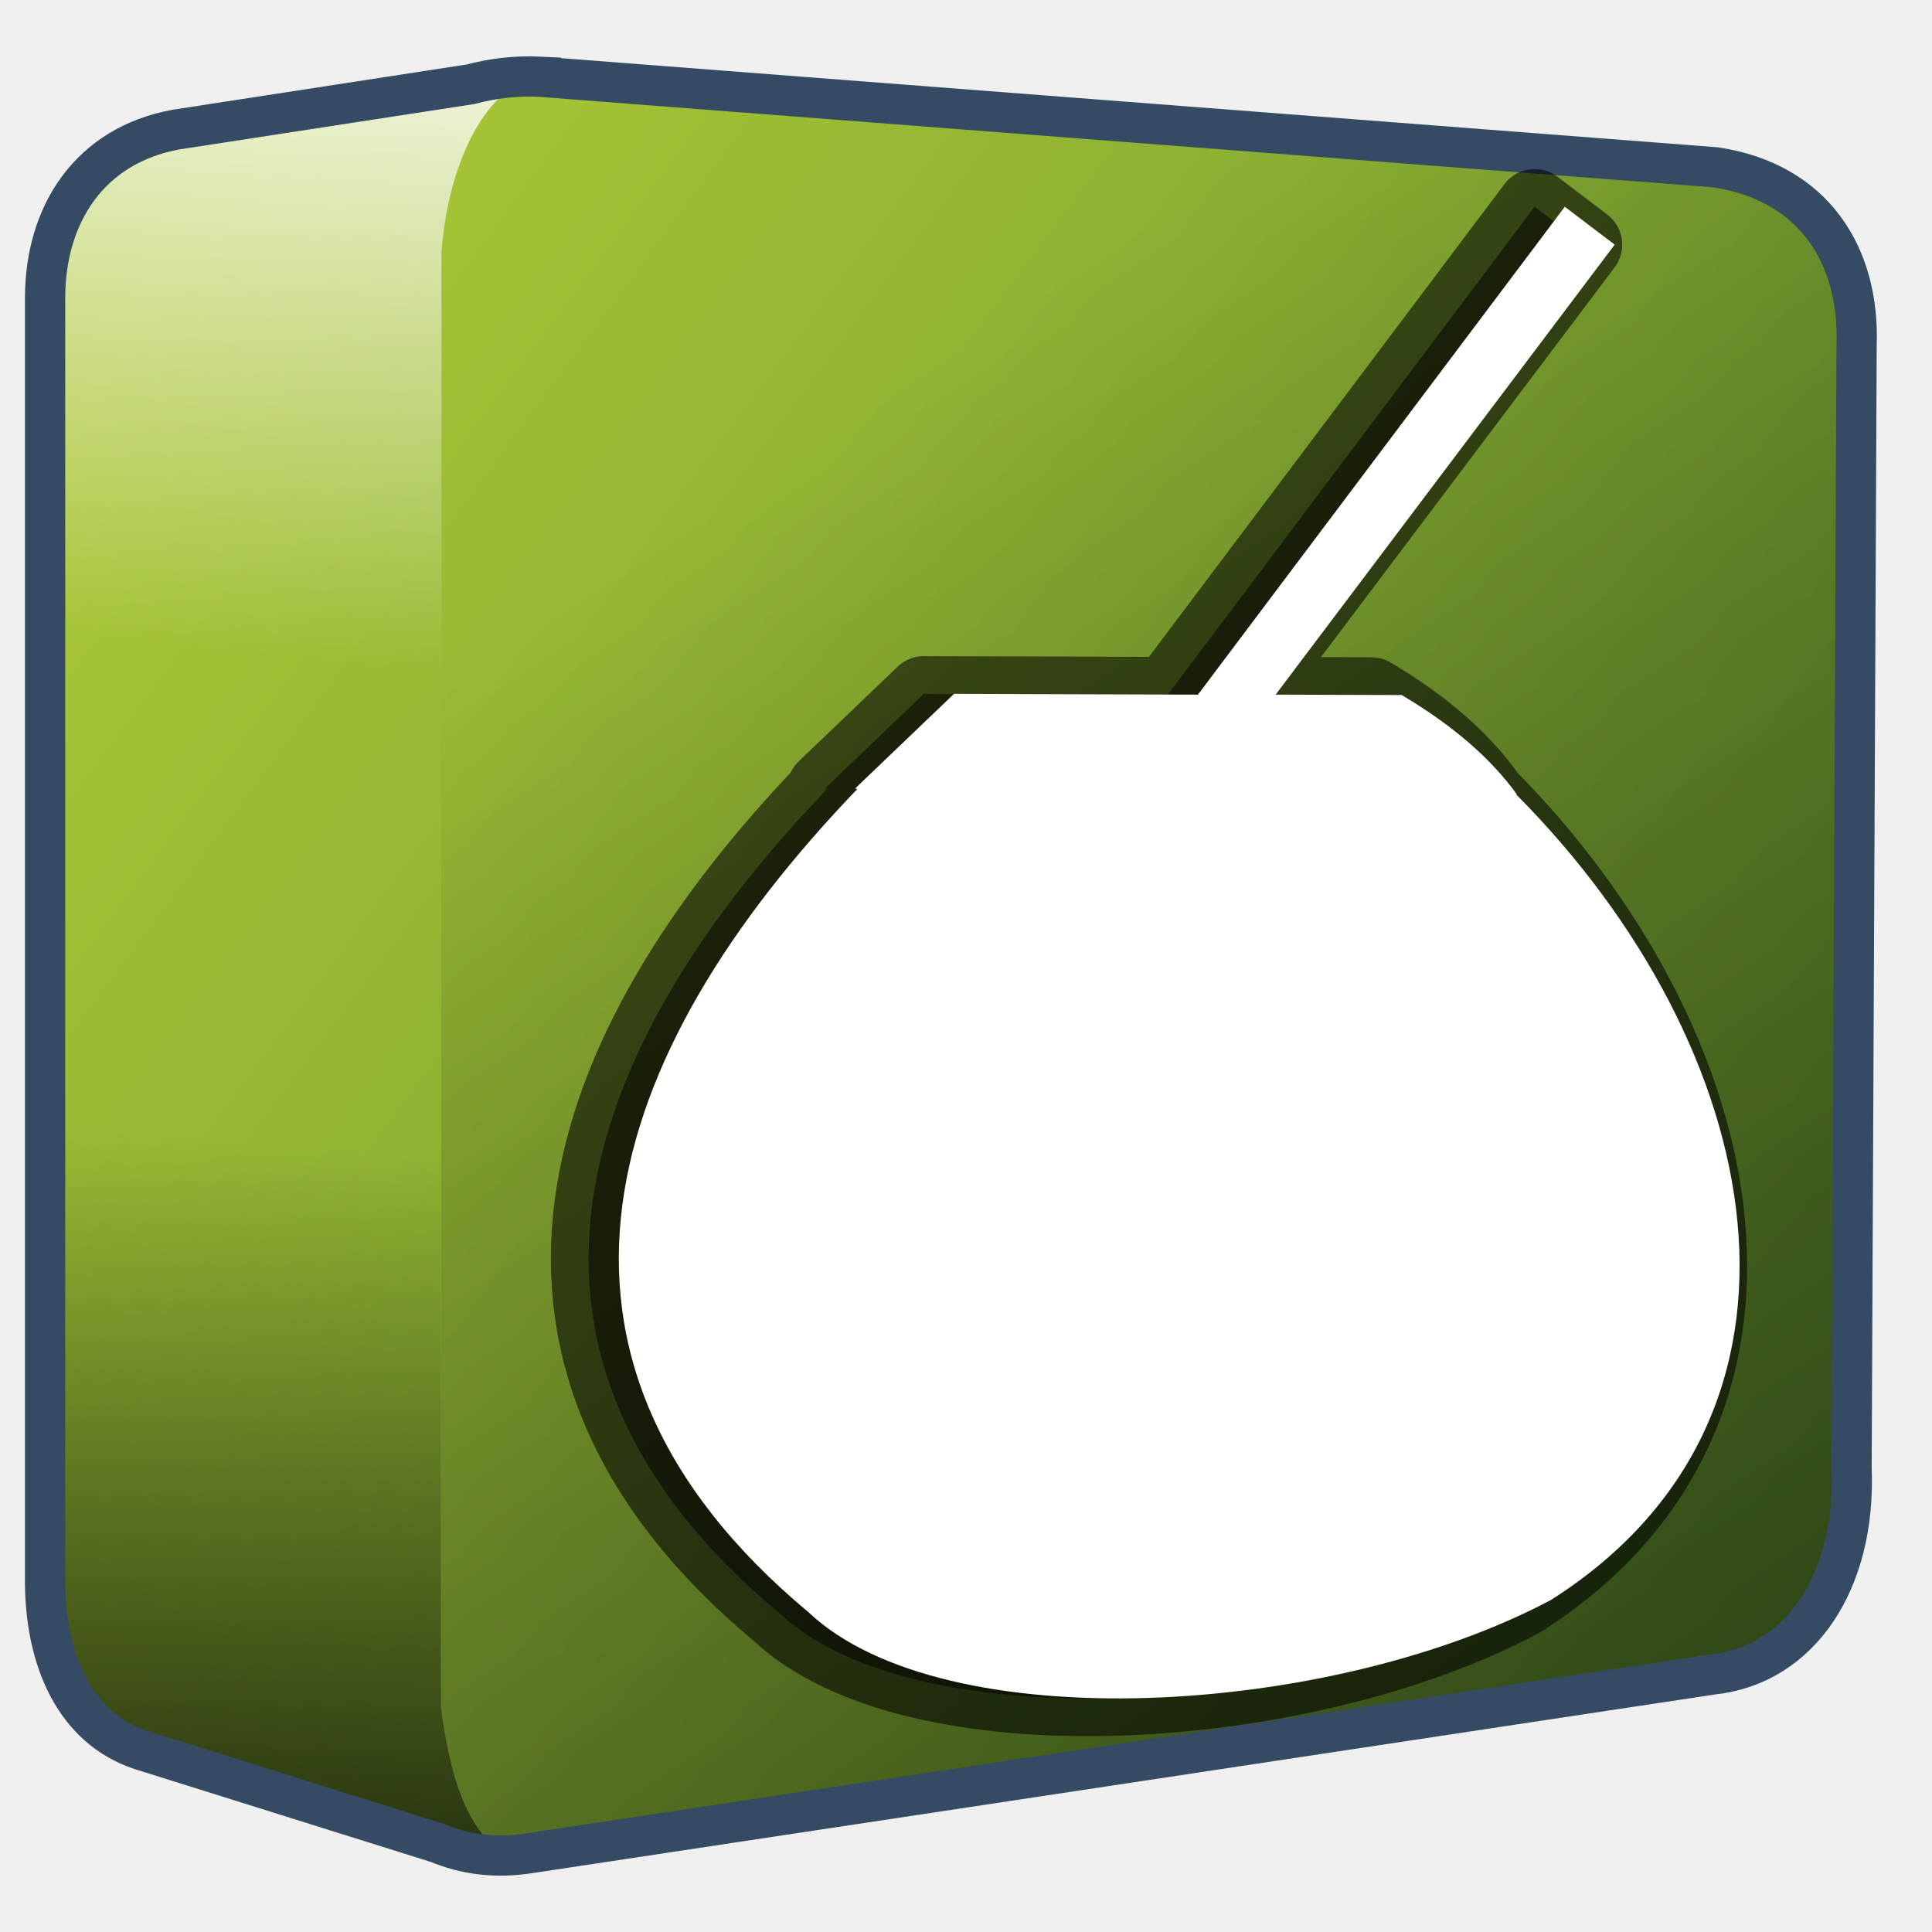
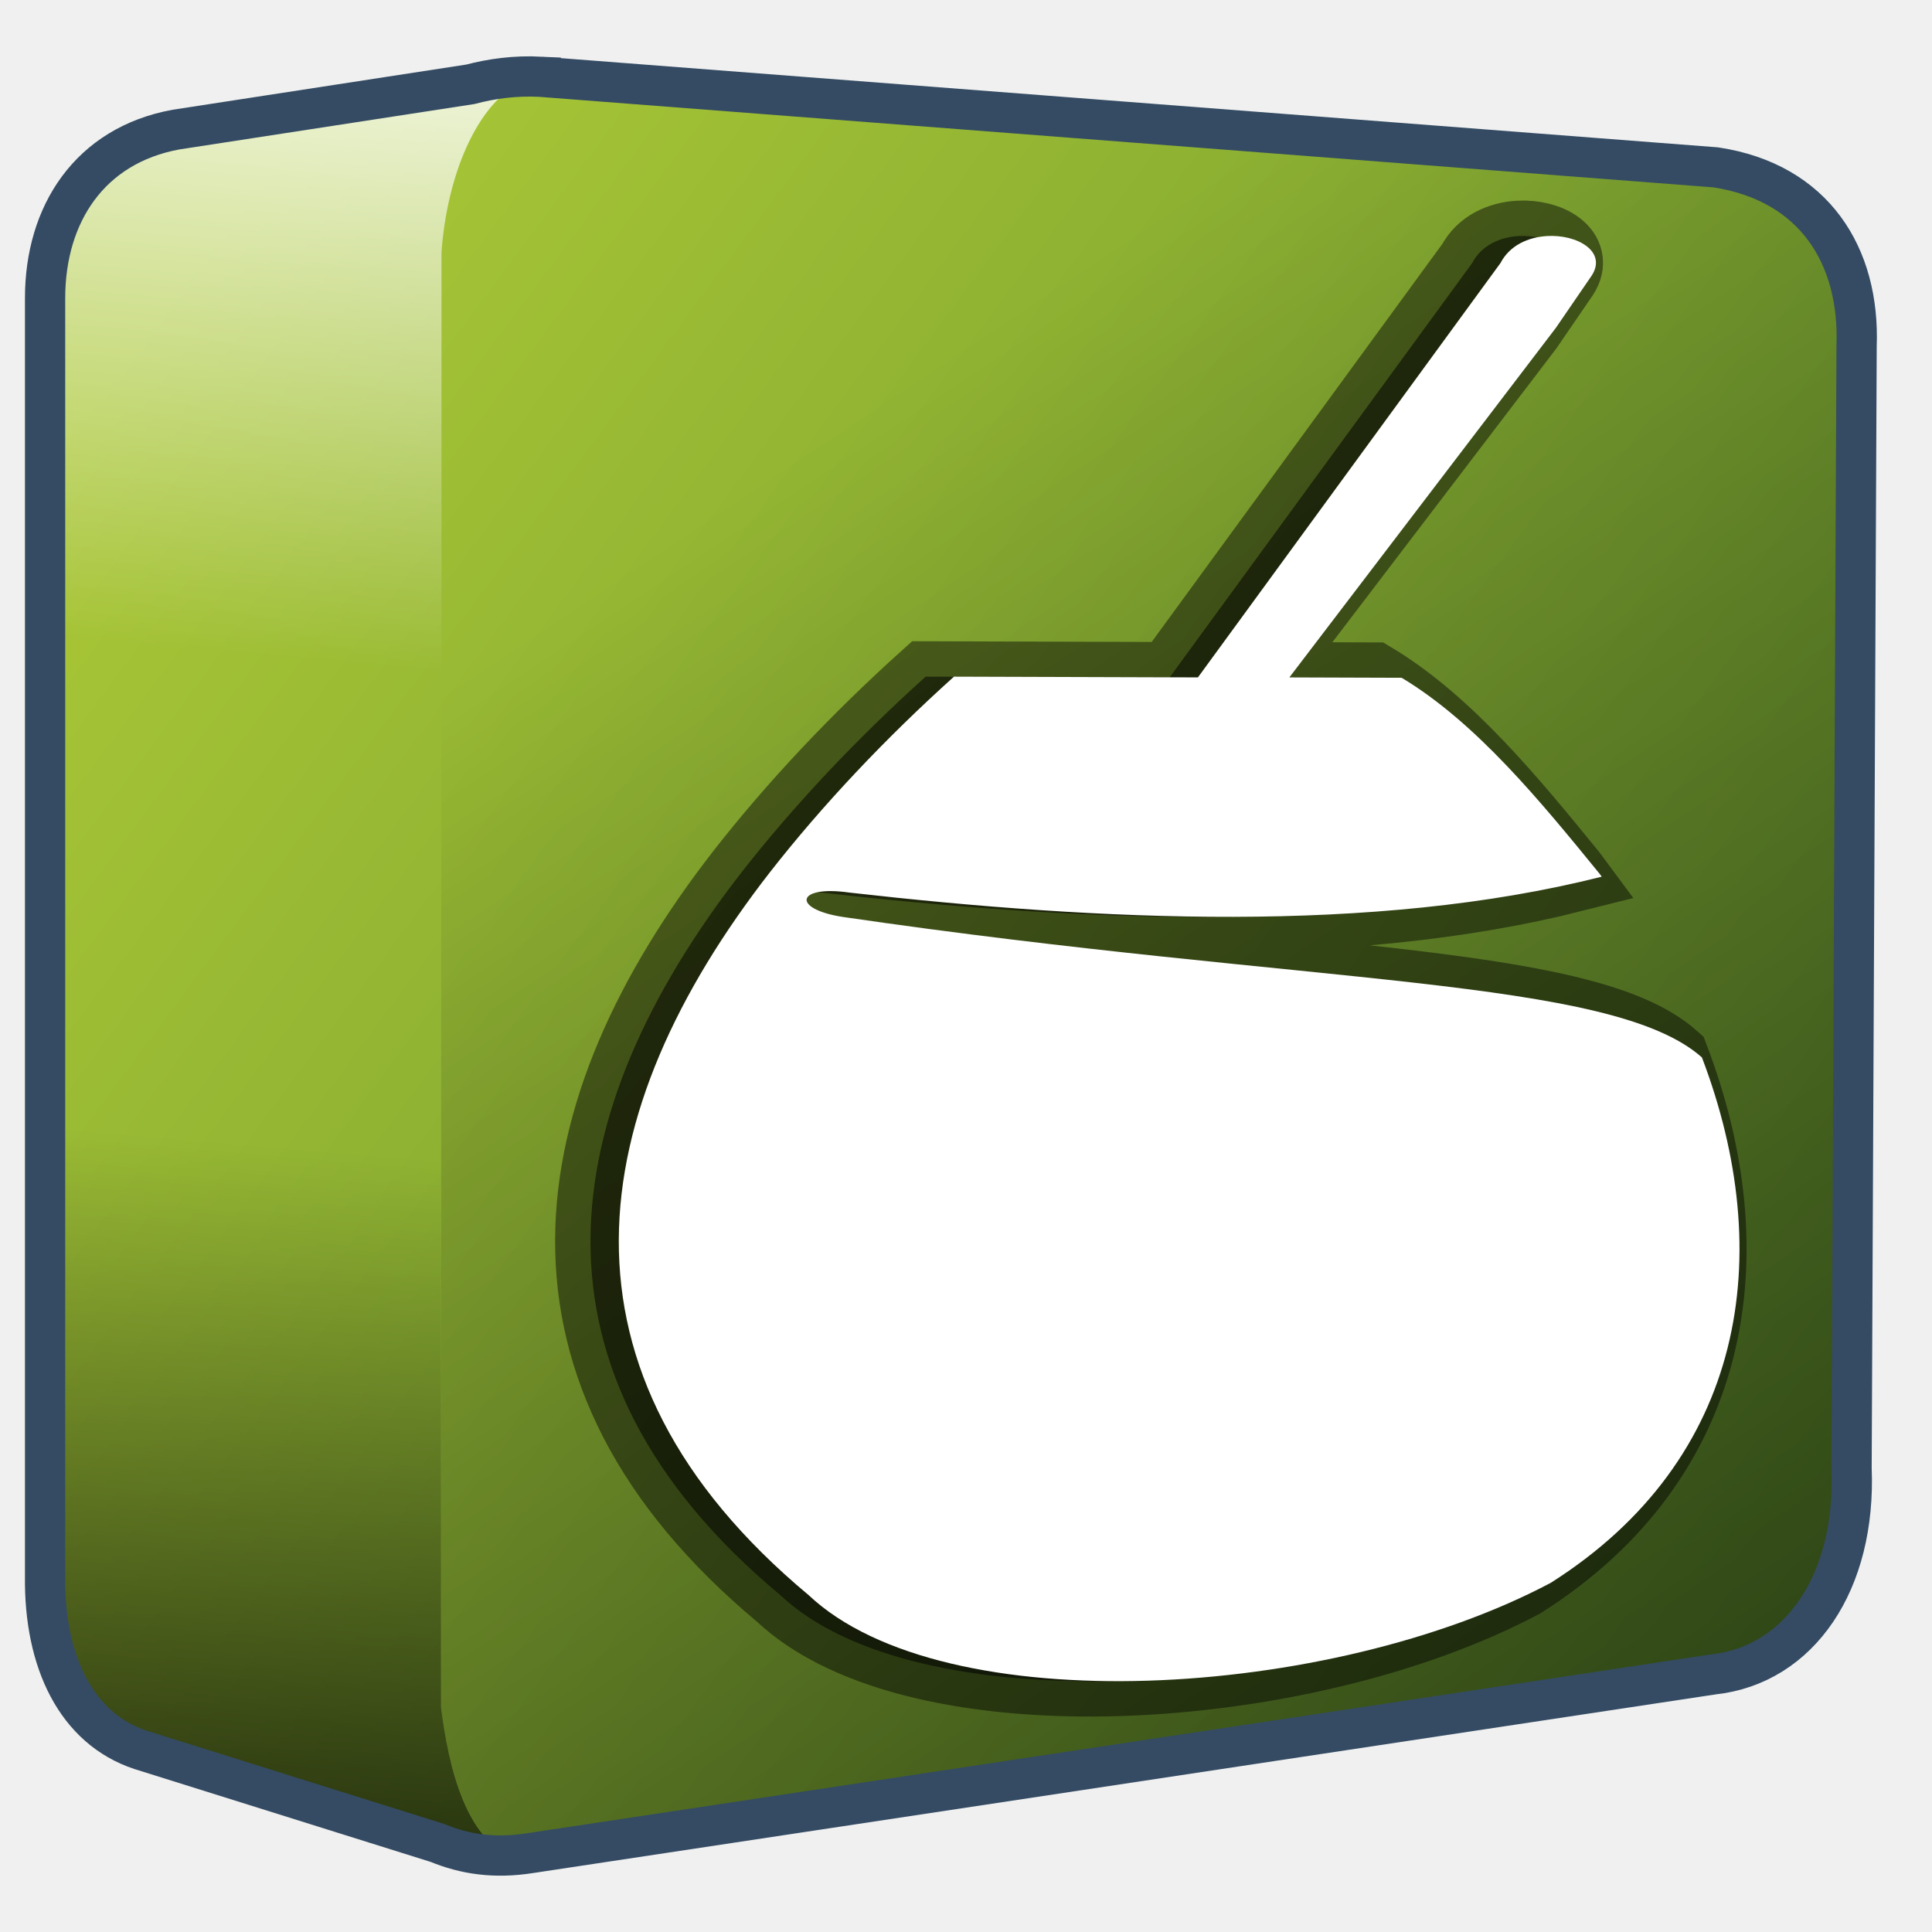
- <svg xmlns="http://www.w3.org/2000/svg" xmlns:xlink="http://www.w3.org/1999/xlink" width="128" height="128" id="svg6934" version="1.0">
+ <svg xmlns="http://www.w3.org/2000/svg" xmlns:xlink="http://www.w3.org/1999/xlink" width="136.533" height="136.533" id="svg6934" version="1.0">
  <defs id="defs6936">
    <linearGradient xlink:href="#linearGradient5316-39" id="linearGradient31113" gradientUnits="userSpaceOnUse" gradientTransform="translate(-112.7866,-33.91079)" x1="275.291" y1="1103.735" x2="275.291" y2="1121.616" />
    <linearGradient id="linearGradient5316-39">
      <stop style="stop-color:#aac736;stop-opacity:1;" offset="0" id="stop5320-84" />
      <stop style="stop-color:#5d8b2c;stop-opacity:1;" offset="1" id="stop5322-5" />
    </linearGradient>
    <linearGradient xlink:href="#linearGradient5165-7-9-8-2-1" id="linearGradient31115" gradientUnits="userSpaceOnUse" gradientTransform="translate(-112.7866,-33.91079)" x1="275.291" y1="1094.01" x2="275.291" y2="1117.152" />
    <linearGradient id="linearGradient5165-7-9-8-2-1">
      <stop id="stop5167-4-8-6-9-4" style="stop-color:#ffffff;stop-opacity:1" offset="0" />
      <stop id="stop5169-5-5-2-9-90" style="stop-color:#ffffff;stop-opacity:0" offset="1" />
    </linearGradient>
    <linearGradient xlink:href="#linearGradient5316-39" id="linearGradient31117" gradientUnits="userSpaceOnUse" gradientTransform="translate(-112.7866,-33.91079)" x1="280.654" y1="1100.665" x2="292.696" y2="1118.873" />
    <linearGradient xlink:href="#linearGradient5344-4" id="linearGradient31119" gradientUnits="userSpaceOnUse" gradientTransform="translate(-112.7866,-33.91079)" x1="317.945" y1="1142.476" x2="283.82" y2="1103.801" />
    <linearGradient id="linearGradient5344-4">
      <stop style="stop-color:#000000;stop-opacity:1;" offset="0" id="stop5346-96" />
      <stop style="stop-color:#000000;stop-opacity:0;" offset="1" id="stop5348-31" />
    </linearGradient>
    <linearGradient xlink:href="#linearGradient5344-4" id="linearGradient3133" gradientUnits="userSpaceOnUse" gradientTransform="matrix(5.334059,0,0,5.334059,-1451.533,-5864.53)" x1="317.945" y1="1142.476" x2="283.82" y2="1103.801" />
    <linearGradient xlink:href="#linearGradient5316-39" id="linearGradient3136" gradientUnits="userSpaceOnUse" gradientTransform="matrix(5.334059,0,0,5.334059,-1451.533,-5864.53)" x1="280.654" y1="1100.665" x2="292.696" y2="1118.873" />
    <linearGradient xlink:href="#linearGradient5165-7-9-8-2-1" id="linearGradient3139" gradientUnits="userSpaceOnUse" gradientTransform="matrix(5.334059,0,0,5.334059,-1451.533,-5864.53)" x1="275.291" y1="1094.01" x2="275.291" y2="1117.152" />
    <linearGradient xlink:href="#linearGradient5316-39" id="linearGradient3142" gradientUnits="userSpaceOnUse" gradientTransform="matrix(5.334059,0,0,5.334059,-1451.533,-5864.53)" x1="275.291" y1="1103.735" x2="275.291" y2="1121.616" />
-     <linearGradient xlink:href="#linearGradient5344" id="linearGradient3105" x1="7.953" y1="2.242" x2="13.667" y2="-64.465" gradientUnits="userSpaceOnUse" gradientTransform="translate(-4.0351795e-8,140)" />
+     <linearGradient xlink:href="#linearGradient5344" id="linearGradient3105" x1="7.953" y1="2.242" x2="13.667" y2="-64.465" gradientUnits="userSpaceOnUse" gradientTransform="matrix(1.066667,0,0,1.066667,-4.3041915e-8,149.3333)" />
    <linearGradient id="linearGradient5344">
      <stop style="stop-color:#000000;stop-opacity:1;" offset="0" id="stop5346" />
      <stop style="stop-color:#000000;stop-opacity:0;" offset="1" id="stop5348" />
    </linearGradient>
-     <linearGradient xlink:href="#linearGradient5165-7-9-8-2" id="linearGradient3103" x1="22.934" y1="-144.768" x2="18.619" y2="-96.332" gradientUnits="userSpaceOnUse" gradientTransform="translate(-4.0351795e-8,140)" />
+     <linearGradient xlink:href="#linearGradient5165-7-9-8-2" id="linearGradient3103" x1="22.934" y1="-144.768" x2="18.619" y2="-96.332" gradientUnits="userSpaceOnUse" gradientTransform="matrix(1.066667,0,0,1.066667,-4.3041915e-8,149.3333)" />
    <linearGradient id="linearGradient5165-7-9-8-2">
      <stop id="stop5167-4-8-6-9" style="stop-color:#ffffff;stop-opacity:1" offset="0" />
      <stop id="stop5169-5-5-2-9" style="stop-color:#ffffff;stop-opacity:0" offset="1" />
    </linearGradient>
-     <linearGradient xlink:href="#linearGradient5344" id="linearGradient3107" gradientUnits="userSpaceOnUse" gradientTransform="matrix(5.334064,0,0,5.334064,-1451.48,-5864.557)" x1="305.234" y1="1137.068" x2="283.351" y2="1104.202" />
+     <linearGradient xlink:href="#linearGradient5344" id="linearGradient3107" gradientUnits="userSpaceOnUse" gradientTransform="matrix(5.689668,0,0,5.689668,-1548.245,-6255.528)" x1="305.234" y1="1137.068" x2="283.351" y2="1104.202" />
    <linearGradient id="linearGradient3069">
      <stop style="stop-color:#000000;stop-opacity:1;" offset="0" id="stop3071" />
      <stop style="stop-color:#000000;stop-opacity:0;" offset="1" id="stop3073" />
    </linearGradient>
    <linearGradient xlink:href="#linearGradient14753-0" id="linearGradient6334" gradientUnits="userSpaceOnUse" gradientTransform="matrix(2.666665,0,0,2.666665,-1276.412,-2513.194)" x1="490.625" y1="954.612" x2="541.625" y2="962.612" />
    <linearGradient id="linearGradient14753-0">
      <stop style="stop-color:#ffffff;stop-opacity:1;" offset="0" id="stop14755-1" />
      <stop style="stop-color:#000000;stop-opacity:1;" offset="1" id="stop14757-7" />
    </linearGradient>
    <linearGradient xlink:href="#linearGradient14753-0" id="linearGradient6337" gradientUnits="userSpaceOnUse" gradientTransform="matrix(2.666665,0,0,2.666665,-1270.402,-2513.194)" x1="500.543" y1="947.931" x2="510.089" y2="961.543" />
    <linearGradient id="linearGradient3108">
      <stop style="stop-color:#ffffff;stop-opacity:1;" offset="0" id="stop3110" />
      <stop style="stop-color:#000000;stop-opacity:1;" offset="1" id="stop3112" />
    </linearGradient>
    <linearGradient xlink:href="#linearGradient14705-0" id="linearGradient6340" gradientUnits="userSpaceOnUse" gradientTransform="matrix(2.666665,0,0,2.666665,-1294.019,-1580.816)" x1="501.25" y1="961.112" x2="501.25" y2="977.987" />
    <linearGradient id="linearGradient14705-0">
      <stop style="stop-color:#e9b551;stop-opacity:1;" offset="0" id="stop14707-7" />
      <stop style="stop-color:#b48739;stop-opacity:1;" offset="1" id="stop14709-0" />
    </linearGradient>
    <linearGradient y2="977.987" x2="501.25" y1="961.112" x1="501.25" gradientTransform="matrix(2.666665,0,0,2.666665,-1276.412,-2513.194)" gradientUnits="userSpaceOnUse" id="linearGradient3121" xlink:href="#linearGradient14705-0" />
-     <linearGradient xlink:href="#linearGradient5316-39" id="linearGradient4454" x1="6.596" y1="25.087" x2="117.487" y2="107.414" gradientUnits="userSpaceOnUse" />
+     <linearGradient xlink:href="#linearGradient5316-39" id="linearGradient4454" x1="6.596" y1="25.087" x2="117.487" y2="107.414" gradientUnits="userSpaceOnUse" gradientTransform="scale(1.066667)" />
  </defs>
  <g id="layer1">
-     <path style="fill:url(#linearGradient4454);fill-opacity:1;fill-rule:evenodd;stroke:none" d="m 34.219,5.063 c -1.329,0.055 -2.551,0.28 -3.656,0.625 l -18.344,2.719 -0.5,0 0,0.188 C 6.003,9.643 3.062,14.186 3.062,19.75 l 0,84.687 c -0.07,5.652 2.05,10.095 6.312,11.5 l 18.969,5.938 c 0.021,0.01 0.042,0.021 0.062,0.031 1.893,0.909 4.164,1.232 6.781,0.812 l 78.281,-11.812 c 5.721,-0.62 9.467,-6.064 9.156,-13.625 l 0.406,-74.281 c 0.222,-5.965 -2.802,-10.976 -9.344,-11.969 l -77.844,-5.938 c -0.556,-0.027 -1.103,-0.053 -1.625,-0.031 z" id="path30949" />
-     <path style="fill:url(#linearGradient3107);fill-rule:evenodd;stroke:none" d="M 29.25,16.719 29.219,113.125 c 0.449,3.458 1.408,8.125 4.344,9.75 0.527,-0.023 1.068,-0.067 1.625,-0.156 l 78.281,-11.812 c 5.721,-0.62 9.467,-6.064 9.156,-13.625 l 0.406,-74.281 c 0.222,-5.965 -2.802,-10.976 -9.344,-11.969 L 37.678,5.234 C 33.707,4.813 29.263,10.014 29.25,16.719 z M 30.156,122.5 c 0.648,0.172 1.315,0.326 2.031,0.375 z" id="path30953" />
-     <path style="fill:url(#linearGradient3103);fill-rule:evenodd;stroke:none;display:inline" d="m 34.781,5.313 -22.562,3.094 -0.5,0 0,0.188 C 6.003,9.643 3.062,14.186 3.062,19.75 l 0,25 26.188,0 0,-28.031 c 0.347,-4.917 2.274,-9.964 5.531,-11.406 z" id="path3073" />
-     <path style="fill:url(#linearGradient3105);fill-rule:evenodd;stroke:none;display:inline" d="m 3.062,68.406 0,36.031 c -0.07,5.652 2.05,10.095 6.312,11.5 l 17.656,6.031 7.5,1.312 c -3.711,-1.045 -4.817,-6.341 -5.312,-10.156 l 0,-44.719 -26.156,0 z" id="path3081" />
-     <path id="path30957" d="m 35.825,5.084 c -1.734,-0.085 -3.268,0.133 -4.667,0.501 L 11.655,8.586 c -5.715,1.049 -8.668,5.604 -8.668,11.168 l 0,84.678 c -0.07,5.652 2.072,10.097 6.334,11.502 l 19.669,6.167 c 1.792,0.74 3.775,1.051 6.168,0.667 l 78.344,-11.835 c 5.721,-0.619 9.478,-6.107 9.168,-13.668 l 0.333,-74.344 c 0.222,-5.965 -2.793,-10.842 -9.335,-11.835 L 35.825,5.086 z" style="fill:none;stroke:#344b63;stroke-width:2.667;stroke-linecap:butt;stroke-linejoin:miter;stroke-miterlimit:4;stroke-opacity:1;stroke-dasharray:none;display:inline" />
-     <path id="path4456" d="m 101.672,13.699 -24.306,32.322 -16.161,-0.051 -6.557,6.275 c 0.05,0.011 0.103,0.015 0.154,0.026 -16.947,17.64 -23.494,37.651 -3.227,54.553 8.976,8.458 34.583,6.93 49.175,-0.82 19.352,-12.273 14.393,-36.589 -2.305,-53.375 0.016,-0.003 0.035,0.003 0.051,0 -1.671,-2.314 -4.159,-4.526 -7.632,-6.582 l -8.349,-0.026 22.462,-29.812 -3.304,-2.51 z" style="fill:#000000;stroke:#000000;stroke-width:5;stroke-linecap:round;stroke-linejoin:round;stroke-miterlimit:4;stroke-dasharray:none;fill-opacity:0.523;stroke-opacity:0.573" />
-     <path style="fill:#ffffff;stroke:none" d="m 103.672,13.699 -24.306,32.322 -16.161,-0.051 -6.557,6.275 c 0.05,0.011 0.103,0.015 0.154,0.026 -16.947,17.64 -23.494,37.651 -3.227,54.553 8.976,8.458 34.583,6.93 49.175,-0.82 19.352,-12.273 14.393,-36.589 -2.305,-53.375 0.016,-0.003 0.035,0.003 0.051,0 -1.671,-2.314 -4.159,-4.526 -7.632,-6.582 l -8.349,-0.026 22.462,-29.812 -3.304,-2.51 z" id="path32368" />
+     <path style="fill:url(#linearGradient4454);fill-opacity:1;fill-rule:evenodd;stroke:none;stroke-width:1.067" d="m 36.5,5.4 c -1.418,0.059 -2.721,0.298 -3.9,0.667 l -19.567,2.9 H 12.5 v 0.2 C 6.403,10.286 3.267,15.131 3.267,21.067 V 111.4 C 3.192,117.429 5.453,122.168 10,123.667 L 30.233,130 c 0.022,0.011 0.044,0.023 0.067,0.033 2.019,0.97 4.442,1.315 7.233,0.867 l 83.5,-12.6 c 6.102,-0.661 10.098,-6.468 9.767,-14.533 l 0.433,-79.233 c 0.237,-6.363 -2.988,-11.708 -9.967,-12.767 L 38.233,5.433 C 37.64,5.404 37.057,5.377 36.5,5.4 Z" id="path30949" />
+     <path style="fill:url(#linearGradient3107);fill-rule:evenodd;stroke:none;stroke-width:1.067" d="M 31.2,17.833 31.167,120.667 c 0.479,3.689 1.501,8.666 4.633,10.4 0.562,-0.024 1.139,-0.071 1.733,-0.167 l 83.5,-12.6 c 6.102,-0.661 10.098,-6.468 9.767,-14.533 l 0.433,-79.233 c 0.237,-6.363 -2.988,-11.708 -9.967,-12.767 L 40.19,5.583 C 35.954,5.134 31.214,10.682 31.2,17.833 Z m 0.967,112.833 c 0.691,0.183 1.402,0.348 2.167,0.4 z" id="path30953" />
+     <path style="display:inline;fill:url(#linearGradient3103);fill-rule:evenodd;stroke:none;stroke-width:1.067" d="m 37.1,5.667 -24.067,3.3 H 12.5 v 0.2 C 6.403,10.286 3.267,15.131 3.267,21.067 V 47.733 H 31.2 v -29.9 C 31.57,12.589 33.626,7.205 37.1,5.667 Z" id="path3073" />
+     <path style="display:inline;fill:url(#linearGradient3105);fill-rule:evenodd;stroke:none;stroke-width:1.067" d="M 3.267,72.967 V 111.4 C 3.192,117.429 5.453,122.168 10,123.667 l 18.833,6.433 8,1.4 C 32.875,130.385 31.695,124.737 31.167,120.667 v -47.7 z" id="path3081" />
+     <path id="path30957" d="M 38.213,5.423 C 36.363,5.332 34.728,5.566 33.235,5.958 L 12.432,9.159 C 6.336,10.278 3.186,15.136 3.186,21.071 v 90.324 c -0.075,6.029 2.21,10.77 6.756,12.269 l 20.981,6.578 c 1.912,0.79 4.027,1.121 6.579,0.712 l 83.567,-12.624 c 6.102,-0.66 10.11,-6.514 9.779,-14.579 l 0.356,-79.3 c 0.237,-6.363 -2.979,-11.565 -9.957,-12.624 L 38.213,5.425 Z" style="display:inline;fill:none;stroke:#344b63;stroke-width:2.845;stroke-linecap:butt;stroke-linejoin:miter;stroke-miterlimit:4;stroke-dasharray:none;stroke-opacity:1" />
+     <path id="path867" d="m 107.311,16.682 c -1.299,0.079 -2.619,0.649 -3.271,1.904 L 82.656,47.871 65.418,47.817 c -4.854,4.366 -9.297,9.076 -13.01,13.826 -13.189,16.953 -16.199,35.291 2.738,51.084 9.575,9.022 36.889,7.391 52.453,-0.875 13.762,-8.728 15.99,-23.165 10.674,-37.125 -6.421,-5.697 -27.431,-5.056 -60.727,-9.93 -3.627,-0.561 -3.298,-2.262 0.484,-1.719 17.608,1.994 37.041,2.95 53.162,-1.123 -0.046,-0.062 -0.088,-0.125 -0.135,-0.188 -4.184,-5.133 -8.743,-10.712 -14.004,-13.869 l -7.934,-0.027 18.838,-24.709 2.525,-3.684 c 1.105,-1.697 -1.008,-2.929 -3.174,-2.797 z" style="fill:#000000;stroke:#000000;stroke-width:5;stroke-miterlimit:4;stroke-dasharray:none;stroke-opacity:0.459;fill-opacity:0.536" />
+     <path style="fill:#ffffff;stroke:none;stroke-width:1.067" d="m 109.311,16.682 c -1.299,0.079 -2.619,0.649 -3.271,1.904 L 84.656,47.871 67.418,47.817 c -4.854,4.366 -9.297,9.076 -13.01,13.826 -13.189,16.953 -16.199,35.291 2.738,51.084 9.575,9.022 36.889,7.391 52.453,-0.875 13.762,-8.728 15.99,-23.165 10.674,-37.125 -6.421,-5.697 -27.431,-5.056 -60.727,-9.93 -3.627,-0.561 -3.298,-2.262 0.484,-1.719 17.608,1.994 37.041,2.95 53.162,-1.123 -0.046,-0.062 -0.088,-0.125 -0.135,-0.188 -4.184,-5.133 -8.743,-10.712 -14.004,-13.869 l -7.934,-0.027 18.838,-24.709 2.525,-3.684 c 1.105,-1.697 -1.008,-2.929 -3.174,-2.797 z" id="path32368" />
  </g>
</svg>
